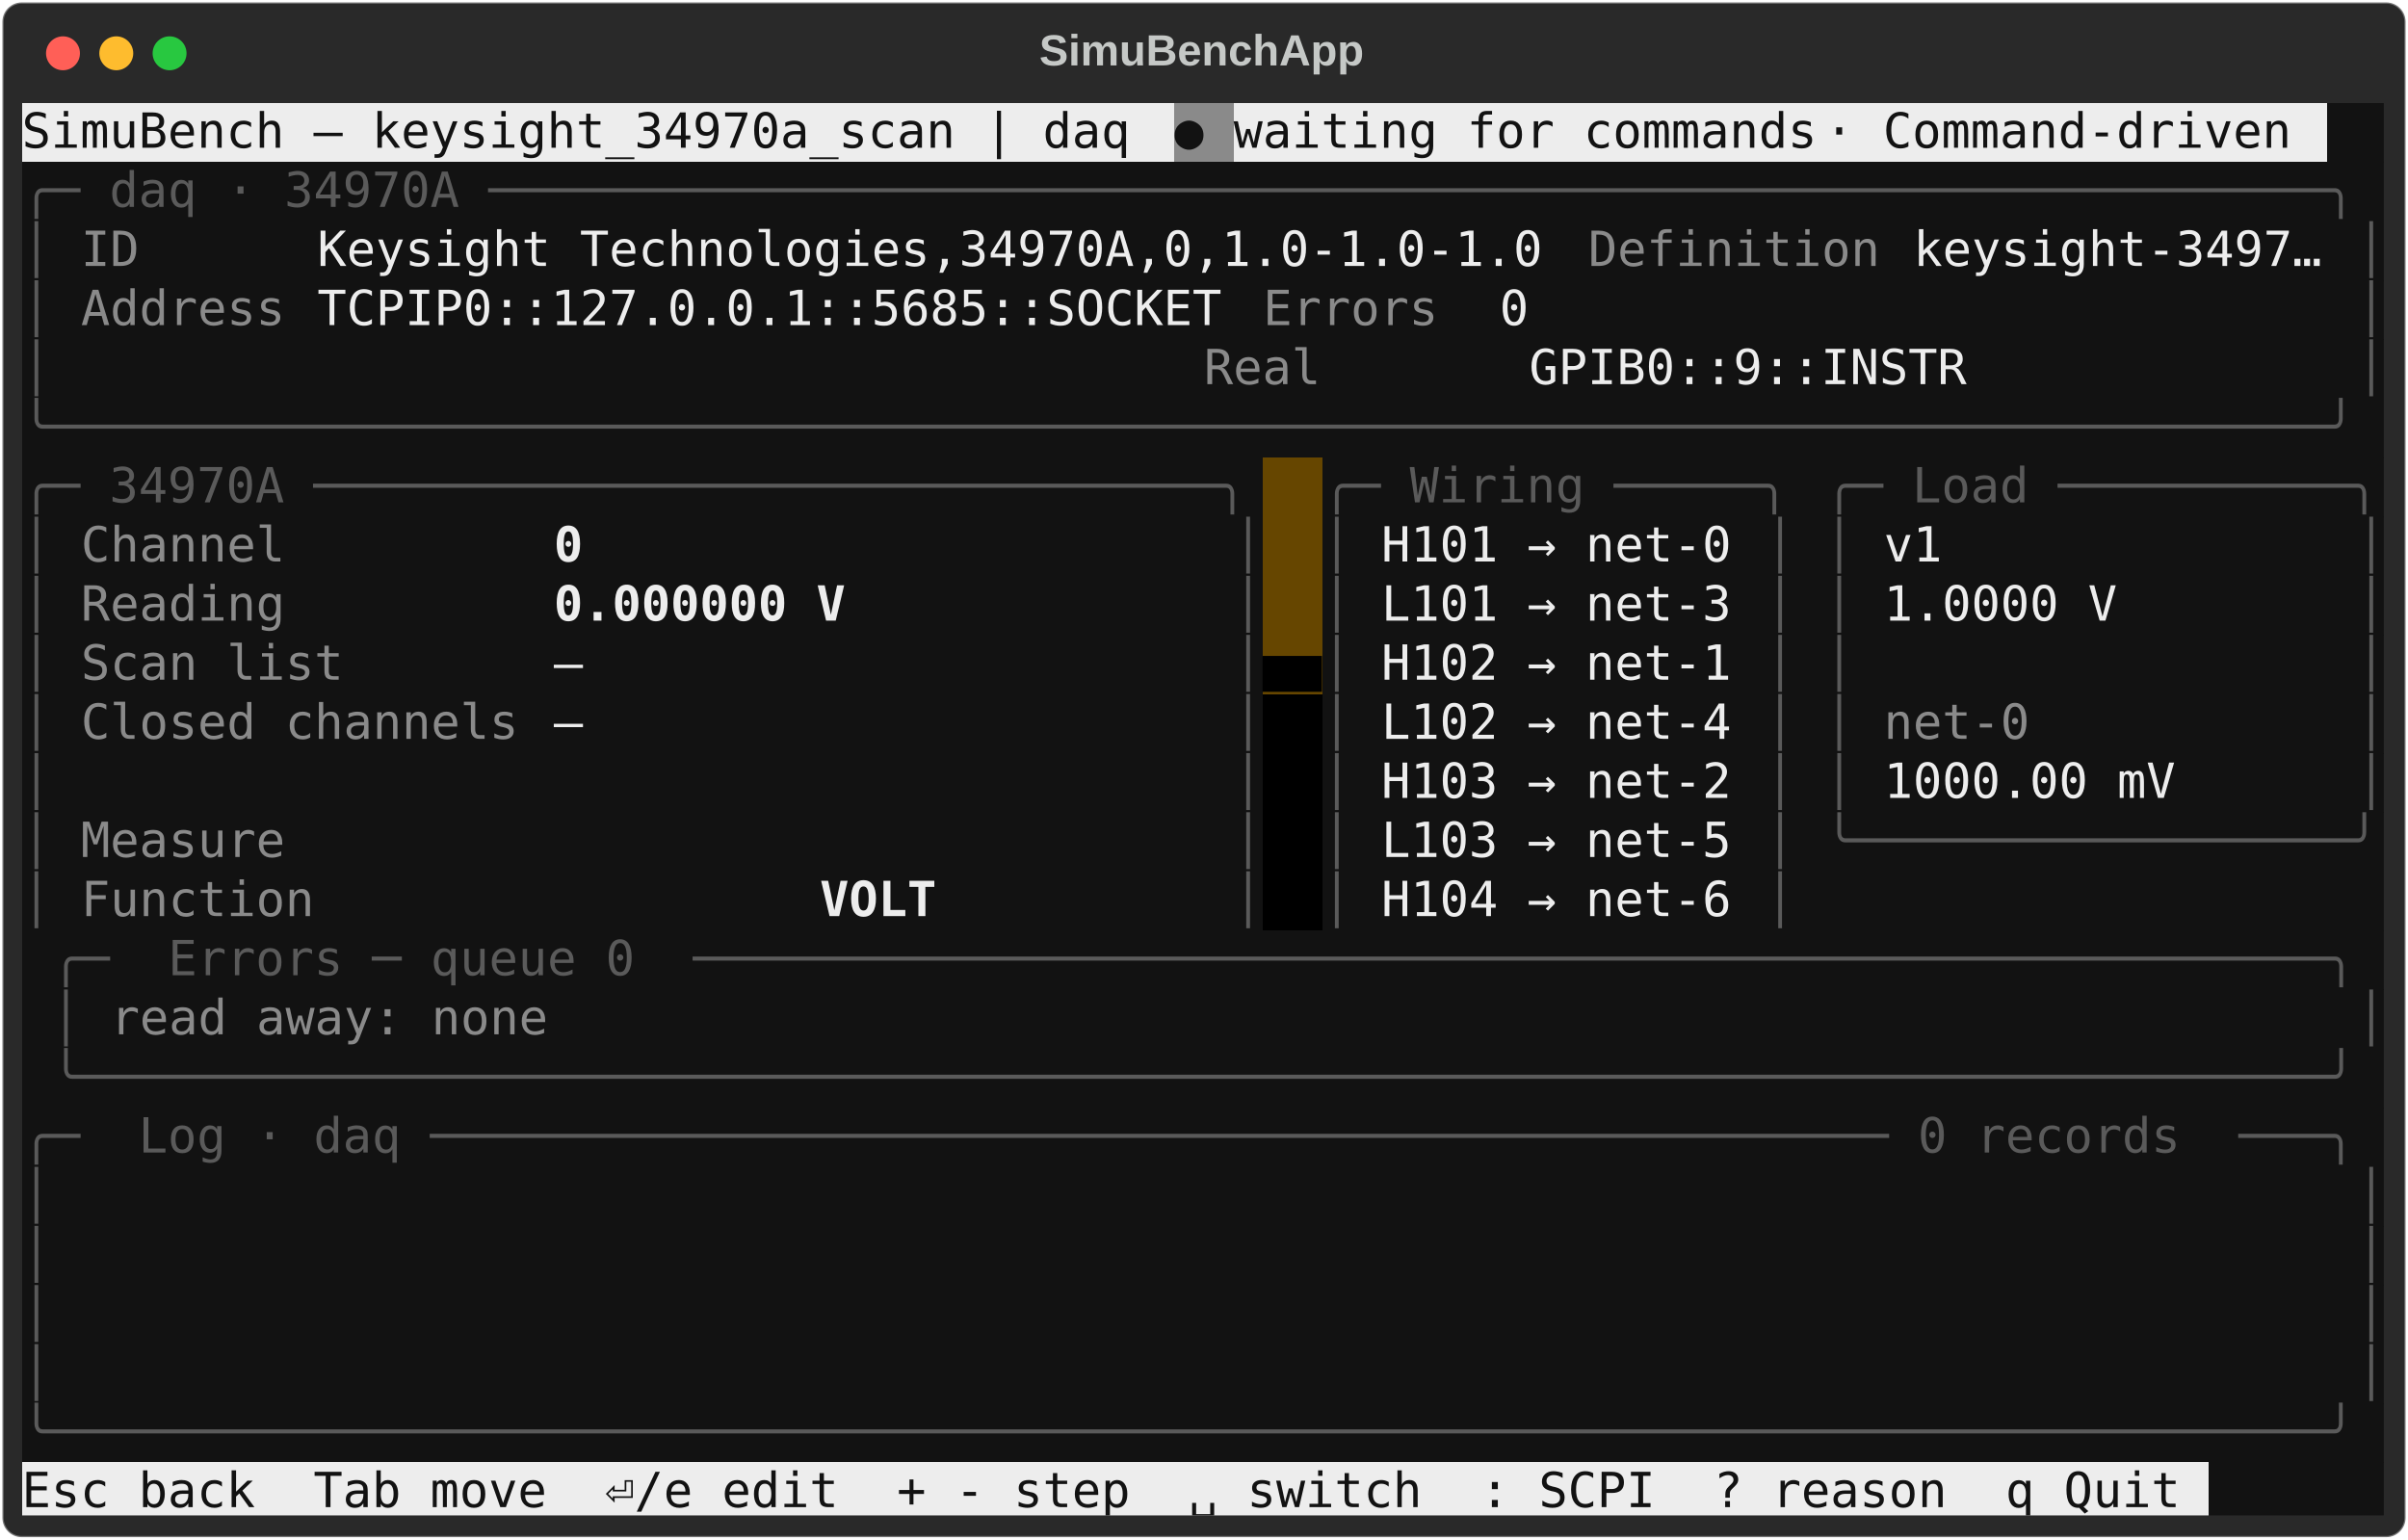
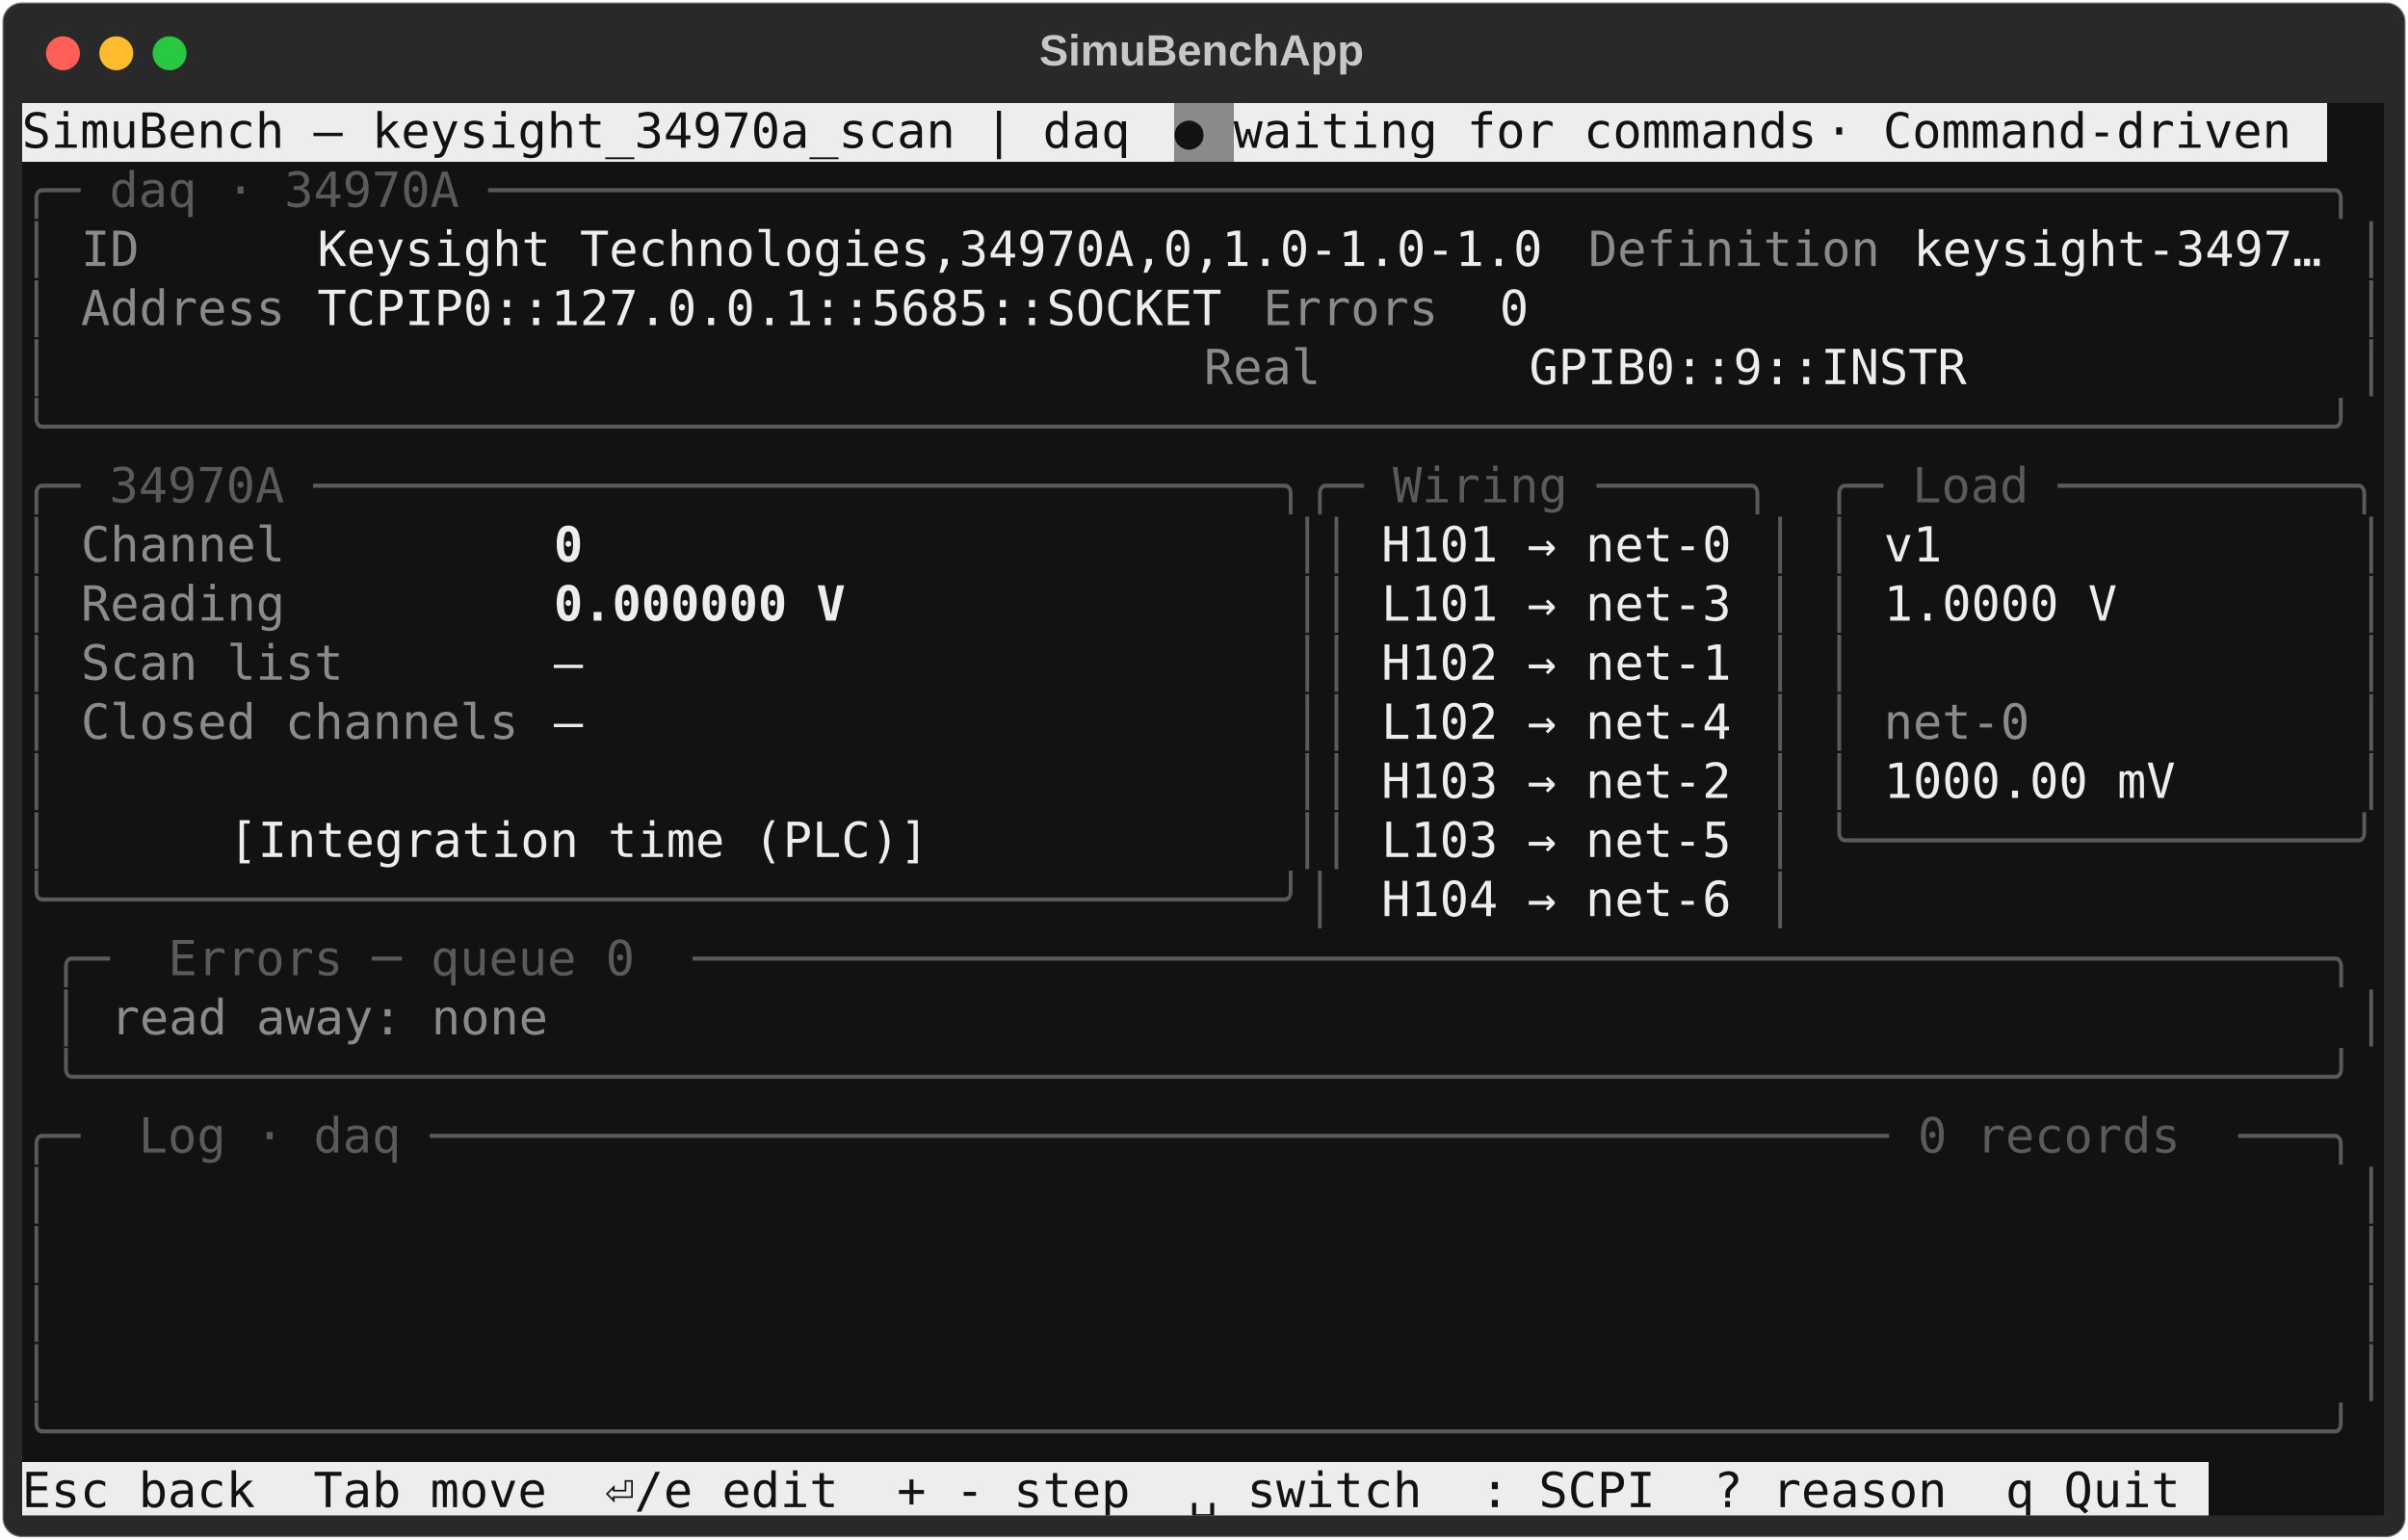
<svg xmlns="http://www.w3.org/2000/svg" class="rich-terminal" viewBox="0 0 994 635.6">
  <style>

    @font-face {
        font-family: "Fira Code";
        src: local("FiraCode-Regular"),
                url("https://cdnjs.cloudflare.com/ajax/libs/firacode/6.2.0/woff2/FiraCode-Regular.woff2") format("woff2"),
                url("https://cdnjs.cloudflare.com/ajax/libs/firacode/6.2.0/woff/FiraCode-Regular.woff") format("woff");
        font-style: normal;
        font-weight: 400;
    }
    @font-face {
        font-family: "Fira Code";
        src: local("FiraCode-Bold"),
                url("https://cdnjs.cloudflare.com/ajax/libs/firacode/6.2.0/woff2/FiraCode-Bold.woff2") format("woff2"),
                url("https://cdnjs.cloudflare.com/ajax/libs/firacode/6.2.0/woff/FiraCode-Bold.woff") format("woff");
        font-style: bold;
        font-weight: 700;
    }

    .terminal-matrix {
        font-family: Fira Code, monospace;
        font-size: 20px;
        line-height: 24.4px;
        font-variant-east-asian: full-width;
    }

    .terminal-title {
        font-size: 18px;
        font-weight: bold;
        font-family: arial;
    }

    .terminal-r1 { fill: #121212 }
.terminal-r2 { fill: #c5c8c6 }
.terminal-r3 { fill: #5a5a5a }
.terminal-r4 { fill: #8a8a8a }
.terminal-r5 { fill: #ededed }
.terminal-r6 { fill: #ededed;font-weight: bold }
- .terminal-r7 { fill: #000000 }
    </style>
  <defs>
    <clipPath id="terminal-clip-terminal">
      <rect x="0" y="0" width="975.0" height="584.6" />
    </clipPath>
    <clipPath id="terminal-line-0">
      <rect x="0" y="1.5" width="976" height="24.65" />
    </clipPath>
    <clipPath id="terminal-line-1">
      <rect x="0" y="25.9" width="976" height="24.65" />
    </clipPath>
    <clipPath id="terminal-line-2">
      <rect x="0" y="50.3" width="976" height="24.65" />
    </clipPath>
    <clipPath id="terminal-line-3">
      <rect x="0" y="74.7" width="976" height="24.65" />
    </clipPath>
    <clipPath id="terminal-line-4">
      <rect x="0" y="99.1" width="976" height="24.65" />
    </clipPath>
    <clipPath id="terminal-line-5">
      <rect x="0" y="123.5" width="976" height="24.65" />
    </clipPath>
    <clipPath id="terminal-line-6">
      <rect x="0" y="147.9" width="976" height="24.65" />
    </clipPath>
    <clipPath id="terminal-line-7">
      <rect x="0" y="172.3" width="976" height="24.65" />
    </clipPath>
    <clipPath id="terminal-line-8">
      <rect x="0" y="196.7" width="976" height="24.65" />
    </clipPath>
    <clipPath id="terminal-line-9">
      <rect x="0" y="221.1" width="976" height="24.65" />
    </clipPath>
    <clipPath id="terminal-line-10">
      <rect x="0" y="245.5" width="976" height="24.65" />
    </clipPath>
    <clipPath id="terminal-line-11">
      <rect x="0" y="269.9" width="976" height="24.65" />
    </clipPath>
    <clipPath id="terminal-line-12">
      <rect x="0" y="294.3" width="976" height="24.65" />
    </clipPath>
    <clipPath id="terminal-line-13">
      <rect x="0" y="318.7" width="976" height="24.65" />
    </clipPath>
    <clipPath id="terminal-line-14">
      <rect x="0" y="343.1" width="976" height="24.65" />
    </clipPath>
    <clipPath id="terminal-line-15">
      <rect x="0" y="367.5" width="976" height="24.65" />
    </clipPath>
    <clipPath id="terminal-line-16">
      <rect x="0" y="391.9" width="976" height="24.65" />
    </clipPath>
    <clipPath id="terminal-line-17">
      <rect x="0" y="416.3" width="976" height="24.65" />
    </clipPath>
    <clipPath id="terminal-line-18">
      <rect x="0" y="440.7" width="976" height="24.65" />
    </clipPath>
    <clipPath id="terminal-line-19">
      <rect x="0" y="465.1" width="976" height="24.65" />
    </clipPath>
    <clipPath id="terminal-line-20">
      <rect x="0" y="489.5" width="976" height="24.65" />
    </clipPath>
    <clipPath id="terminal-line-21">
      <rect x="0" y="513.9" width="976" height="24.65" />
    </clipPath>
    <clipPath id="terminal-line-22">
      <rect x="0" y="538.3" width="976" height="24.65" />
    </clipPath>
  </defs>
  <rect fill="#292929" stroke="rgba(255,255,255,0.35)" stroke-width="1" x="1" y="1" width="992" height="633.6" rx="8" />
  <text class="terminal-title" fill="#c5c8c6" text-anchor="middle" x="496" y="27">SimuBenchApp</text>
  <g transform="translate(26,22)">
    <circle cx="0" cy="0" r="7" fill="#ff5f57" />
    <circle cx="22" cy="0" r="7" fill="#febc2e" />
    <circle cx="44" cy="0" r="7" fill="#28c840" />
  </g>
  <g transform="translate(9, 41)" clip-path="url(#terminal-clip-terminal)">
    <rect fill="#ededed" x="0" y="1.5" width="463.6" height="24.65" shape-rendering="crispEdges" />
    <rect fill="#ededed" x="463.6" y="1.5" width="12.2" height="24.65" shape-rendering="crispEdges" />
    <rect fill="#8a8a8a" x="475.8" y="1.5" width="24.4" height="24.65" shape-rendering="crispEdges" />
    <rect fill="#ededed" x="500.2" y="1.5" width="244" height="24.65" shape-rendering="crispEdges" />
    <rect fill="#ededed" x="744.2" y="1.5" width="207.4" height="24.65" shape-rendering="crispEdges" />
    <rect fill="#121212" x="951.6" y="1.5" width="24.4" height="24.65" shape-rendering="crispEdges" />
    <rect fill="#121212" x="0" y="25.9" width="976" height="24.65" shape-rendering="crispEdges" />
    <rect fill="#121212" x="0" y="50.3" width="12.2" height="24.65" shape-rendering="crispEdges" />
    <rect fill="#121212" x="12.2" y="50.3" width="12.2" height="24.65" shape-rendering="crispEdges" />
    <rect fill="#121212" x="24.4" y="50.3" width="97.6" height="24.65" shape-rendering="crispEdges" />
    <rect fill="#121212" x="122" y="50.3" width="524.6" height="24.65" shape-rendering="crispEdges" />
    <rect fill="#121212" x="646.6" y="50.3" width="134.2" height="24.65" shape-rendering="crispEdges" />
    <rect fill="#121212" x="780.8" y="50.3" width="170.8" height="24.65" shape-rendering="crispEdges" />
    <rect fill="#121212" x="951.6" y="50.3" width="12.2" height="24.65" shape-rendering="crispEdges" />
    <rect fill="#121212" x="963.8" y="50.3" width="12.2" height="24.65" shape-rendering="crispEdges" />
    <rect fill="#121212" x="0" y="74.7" width="12.2" height="24.65" shape-rendering="crispEdges" />
    <rect fill="#121212" x="12.2" y="74.7" width="12.2" height="24.65" shape-rendering="crispEdges" />
    <rect fill="#121212" x="24.4" y="74.7" width="97.6" height="24.65" shape-rendering="crispEdges" />
    <rect fill="#121212" x="122" y="74.7" width="390.4" height="24.65" shape-rendering="crispEdges" />
    <rect fill="#121212" x="512.4" y="74.7" width="97.6" height="24.65" shape-rendering="crispEdges" />
    <rect fill="#121212" x="610" y="74.7" width="341.6" height="24.65" shape-rendering="crispEdges" />
    <rect fill="#121212" x="951.6" y="74.7" width="12.2" height="24.65" shape-rendering="crispEdges" />
    <rect fill="#121212" x="963.8" y="74.7" width="12.2" height="24.65" shape-rendering="crispEdges" />
    <rect fill="#121212" x="0" y="99.1" width="12.2" height="24.65" shape-rendering="crispEdges" />
    <rect fill="#121212" x="12.2" y="99.1" width="12.2" height="24.65" shape-rendering="crispEdges" />
    <rect fill="#121212" x="24.4" y="99.1" width="463.6" height="24.65" shape-rendering="crispEdges" />
    <rect fill="#121212" x="488" y="99.1" width="134.2" height="24.65" shape-rendering="crispEdges" />
    <rect fill="#121212" x="622.2" y="99.1" width="329.4" height="24.65" shape-rendering="crispEdges" />
    <rect fill="#121212" x="951.6" y="99.1" width="12.2" height="24.65" shape-rendering="crispEdges" />
    <rect fill="#121212" x="963.8" y="99.1" width="12.2" height="24.65" shape-rendering="crispEdges" />
    <rect fill="#121212" x="0" y="123.5" width="976" height="24.65" shape-rendering="crispEdges" />
-     <rect fill="#121212" x="0" y="147.9" width="512.4" height="24.65" shape-rendering="crispEdges" />
-     <rect fill="#664600" x="512.4" y="147.9" width="24.4" height="24.65" shape-rendering="crispEdges" />
-     <rect fill="#121212" x="536.8" y="147.9" width="195.2" height="24.65" shape-rendering="crispEdges" />
+     <rect fill="#121212" x="0" y="147.9" width="732" height="24.65" shape-rendering="crispEdges" />
    <rect fill="#121212" x="732" y="147.9" width="12.2" height="24.65" shape-rendering="crispEdges" />
    <rect fill="#121212" x="744.2" y="147.9" width="231.8" height="24.65" shape-rendering="crispEdges" />
    <rect fill="#121212" x="0" y="172.3" width="12.2" height="24.65" shape-rendering="crispEdges" />
    <rect fill="#121212" x="12.2" y="172.3" width="12.2" height="24.65" shape-rendering="crispEdges" />
    <rect fill="#121212" x="24.4" y="172.3" width="195.2" height="24.65" shape-rendering="crispEdges" />
    <rect fill="#121212" x="219.6" y="172.3" width="12.2" height="24.65" shape-rendering="crispEdges" />
-     <rect fill="#121212" x="231.8" y="172.3" width="256.2" height="24.65" shape-rendering="crispEdges" />
-     <rect fill="#121212" x="488" y="172.3" width="12.2" height="24.65" shape-rendering="crispEdges" />
-     <rect fill="#121212" x="500.2" y="172.3" width="12.2" height="24.65" shape-rendering="crispEdges" />
-     <rect fill="#664600" x="512.4" y="172.3" width="24.4" height="24.65" shape-rendering="crispEdges" />
-     <rect fill="#121212" x="536.8" y="172.3" width="12.2" height="24.65" shape-rendering="crispEdges" />
+     <rect fill="#121212" x="231.8" y="172.3" width="280.6" height="24.65" shape-rendering="crispEdges" />
+     <rect fill="#121212" x="512.4" y="172.3" width="12.2" height="24.65" shape-rendering="crispEdges" />
+     <rect fill="#121212" x="524.6" y="172.3" width="24.4" height="24.65" shape-rendering="crispEdges" />
    <rect fill="#121212" x="549" y="172.3" width="12.2" height="24.65" shape-rendering="crispEdges" />
    <rect fill="#121212" x="561.2" y="172.3" width="146.4" height="24.65" shape-rendering="crispEdges" />
    <rect fill="#121212" x="707.6" y="172.3" width="12.2" height="24.65" shape-rendering="crispEdges" />
    <rect fill="#121212" x="719.8" y="172.3" width="12.2" height="24.65" shape-rendering="crispEdges" />
    <rect fill="#121212" x="732" y="172.3" width="12.2" height="24.65" shape-rendering="crispEdges" />
    <rect fill="#121212" x="744.2" y="172.3" width="12.2" height="24.65" shape-rendering="crispEdges" />
    <rect fill="#121212" x="756.4" y="172.3" width="12.2" height="24.65" shape-rendering="crispEdges" />
    <rect fill="#121212" x="768.6" y="172.3" width="170.8" height="24.65" shape-rendering="crispEdges" />
    <rect fill="#121212" x="939.4" y="172.3" width="24.4" height="24.65" shape-rendering="crispEdges" />
    <rect fill="#121212" x="963.8" y="172.3" width="12.2" height="24.65" shape-rendering="crispEdges" />
    <rect fill="#121212" x="0" y="196.7" width="12.2" height="24.65" shape-rendering="crispEdges" />
    <rect fill="#121212" x="12.2" y="196.7" width="12.2" height="24.65" shape-rendering="crispEdges" />
    <rect fill="#121212" x="24.4" y="196.7" width="195.2" height="24.65" shape-rendering="crispEdges" />
    <rect fill="#121212" x="219.6" y="196.7" width="122" height="24.65" shape-rendering="crispEdges" />
-     <rect fill="#121212" x="341.6" y="196.7" width="146.4" height="24.65" shape-rendering="crispEdges" />
-     <rect fill="#121212" x="488" y="196.7" width="12.2" height="24.65" shape-rendering="crispEdges" />
-     <rect fill="#121212" x="500.2" y="196.7" width="12.2" height="24.65" shape-rendering="crispEdges" />
-     <rect fill="#664600" x="512.4" y="196.7" width="24.4" height="24.65" shape-rendering="crispEdges" />
-     <rect fill="#121212" x="536.8" y="196.7" width="12.2" height="24.65" shape-rendering="crispEdges" />
+     <rect fill="#121212" x="341.6" y="196.7" width="170.8" height="24.65" shape-rendering="crispEdges" />
+     <rect fill="#121212" x="512.4" y="196.7" width="12.2" height="24.65" shape-rendering="crispEdges" />
+     <rect fill="#121212" x="524.6" y="196.7" width="24.4" height="24.65" shape-rendering="crispEdges" />
    <rect fill="#121212" x="549" y="196.7" width="12.2" height="24.65" shape-rendering="crispEdges" />
    <rect fill="#121212" x="561.2" y="196.7" width="146.4" height="24.65" shape-rendering="crispEdges" />
    <rect fill="#121212" x="707.6" y="196.7" width="12.2" height="24.65" shape-rendering="crispEdges" />
    <rect fill="#121212" x="719.8" y="196.7" width="12.2" height="24.65" shape-rendering="crispEdges" />
    <rect fill="#121212" x="732" y="196.7" width="12.2" height="24.65" shape-rendering="crispEdges" />
    <rect fill="#121212" x="744.2" y="196.7" width="12.2" height="24.65" shape-rendering="crispEdges" />
    <rect fill="#121212" x="756.4" y="196.7" width="12.2" height="24.65" shape-rendering="crispEdges" />
    <rect fill="#121212" x="768.6" y="196.7" width="170.8" height="24.65" shape-rendering="crispEdges" />
    <rect fill="#121212" x="939.4" y="196.7" width="24.4" height="24.65" shape-rendering="crispEdges" />
    <rect fill="#121212" x="963.8" y="196.7" width="12.2" height="24.65" shape-rendering="crispEdges" />
    <rect fill="#121212" x="0" y="221.1" width="12.2" height="24.65" shape-rendering="crispEdges" />
    <rect fill="#121212" x="12.2" y="221.1" width="12.2" height="24.65" shape-rendering="crispEdges" />
    <rect fill="#121212" x="24.4" y="221.1" width="195.2" height="24.65" shape-rendering="crispEdges" />
-     <rect fill="#121212" x="219.6" y="221.1" width="268.4" height="24.65" shape-rendering="crispEdges" />
-     <rect fill="#121212" x="488" y="221.1" width="12.2" height="24.65" shape-rendering="crispEdges" />
-     <rect fill="#121212" x="500.2" y="221.1" width="12.2" height="24.65" shape-rendering="crispEdges" />
-     <rect fill="#664600" x="512.4" y="221.1" width="24.4" height="24.65" shape-rendering="crispEdges" />
-     <rect fill="#121212" x="536.8" y="221.1" width="12.2" height="24.65" shape-rendering="crispEdges" />
+     <rect fill="#121212" x="219.6" y="221.1" width="292.8" height="24.65" shape-rendering="crispEdges" />
+     <rect fill="#121212" x="512.4" y="221.1" width="12.2" height="24.65" shape-rendering="crispEdges" />
+     <rect fill="#121212" x="524.6" y="221.1" width="24.4" height="24.65" shape-rendering="crispEdges" />
    <rect fill="#121212" x="549" y="221.1" width="12.2" height="24.65" shape-rendering="crispEdges" />
    <rect fill="#121212" x="561.2" y="221.1" width="146.4" height="24.65" shape-rendering="crispEdges" />
    <rect fill="#121212" x="707.6" y="221.1" width="12.2" height="24.65" shape-rendering="crispEdges" />
    <rect fill="#121212" x="719.8" y="221.1" width="12.2" height="24.65" shape-rendering="crispEdges" />
    <rect fill="#121212" x="732" y="221.1" width="12.2" height="24.65" shape-rendering="crispEdges" />
    <rect fill="#121212" x="744.2" y="221.1" width="12.2" height="24.65" shape-rendering="crispEdges" />
    <rect fill="#121212" x="756.4" y="221.1" width="12.2" height="24.65" shape-rendering="crispEdges" />
    <rect fill="#121212" x="768.6" y="221.1" width="170.8" height="24.65" shape-rendering="crispEdges" />
    <rect fill="#121212" x="939.4" y="221.1" width="24.4" height="24.65" shape-rendering="crispEdges" />
    <rect fill="#121212" x="963.8" y="221.1" width="12.2" height="24.65" shape-rendering="crispEdges" />
    <rect fill="#121212" x="0" y="245.5" width="12.2" height="24.65" shape-rendering="crispEdges" />
    <rect fill="#121212" x="12.2" y="245.5" width="12.2" height="24.65" shape-rendering="crispEdges" />
    <rect fill="#121212" x="24.4" y="245.5" width="195.2" height="24.65" shape-rendering="crispEdges" />
-     <rect fill="#121212" x="219.6" y="245.5" width="268.4" height="24.65" shape-rendering="crispEdges" />
-     <rect fill="#121212" x="488" y="245.5" width="12.2" height="24.65" shape-rendering="crispEdges" />
-     <rect fill="#121212" x="500.2" y="245.5" width="12.2" height="24.65" shape-rendering="crispEdges" />
-     <rect fill="#000000" x="512.4" y="245.5" width="24.4" height="24.65" shape-rendering="crispEdges" />
-     <rect fill="#121212" x="536.8" y="245.5" width="12.2" height="24.65" shape-rendering="crispEdges" />
+     <rect fill="#121212" x="219.6" y="245.5" width="292.8" height="24.65" shape-rendering="crispEdges" />
+     <rect fill="#121212" x="512.4" y="245.5" width="12.2" height="24.65" shape-rendering="crispEdges" />
+     <rect fill="#121212" x="524.6" y="245.5" width="24.4" height="24.65" shape-rendering="crispEdges" />
    <rect fill="#121212" x="549" y="245.5" width="12.2" height="24.65" shape-rendering="crispEdges" />
    <rect fill="#121212" x="561.2" y="245.5" width="146.4" height="24.65" shape-rendering="crispEdges" />
    <rect fill="#121212" x="707.6" y="245.5" width="12.2" height="24.65" shape-rendering="crispEdges" />
    <rect fill="#121212" x="719.8" y="245.5" width="12.2" height="24.65" shape-rendering="crispEdges" />
    <rect fill="#121212" x="732" y="245.5" width="12.2" height="24.65" shape-rendering="crispEdges" />
    <rect fill="#121212" x="744.2" y="245.5" width="12.2" height="24.65" shape-rendering="crispEdges" />
    <rect fill="#121212" x="756.4" y="245.5" width="12.2" height="24.65" shape-rendering="crispEdges" />
    <rect fill="#121212" x="768.6" y="245.5" width="61" height="24.65" shape-rendering="crispEdges" />
    <rect fill="#121212" x="829.6" y="245.5" width="109.8" height="24.65" shape-rendering="crispEdges" />
    <rect fill="#121212" x="939.4" y="245.5" width="24.4" height="24.65" shape-rendering="crispEdges" />
    <rect fill="#121212" x="963.8" y="245.5" width="12.2" height="24.65" shape-rendering="crispEdges" />
    <rect fill="#121212" x="0" y="269.9" width="12.2" height="24.65" shape-rendering="crispEdges" />
    <rect fill="#121212" x="12.2" y="269.9" width="12.2" height="24.65" shape-rendering="crispEdges" />
-     <rect fill="#121212" x="24.4" y="269.9" width="463.6" height="24.65" shape-rendering="crispEdges" />
-     <rect fill="#121212" x="488" y="269.9" width="12.2" height="24.65" shape-rendering="crispEdges" />
-     <rect fill="#121212" x="500.2" y="269.9" width="12.2" height="24.65" shape-rendering="crispEdges" />
-     <rect fill="#000000" x="512.4" y="269.9" width="24.4" height="24.65" shape-rendering="crispEdges" />
-     <rect fill="#121212" x="536.8" y="269.9" width="12.2" height="24.65" shape-rendering="crispEdges" />
+     <rect fill="#121212" x="24.4" y="269.9" width="488" height="24.65" shape-rendering="crispEdges" />
+     <rect fill="#121212" x="512.4" y="269.9" width="12.2" height="24.65" shape-rendering="crispEdges" />
+     <rect fill="#121212" x="524.6" y="269.9" width="24.4" height="24.65" shape-rendering="crispEdges" />
    <rect fill="#121212" x="549" y="269.9" width="12.2" height="24.65" shape-rendering="crispEdges" />
    <rect fill="#121212" x="561.2" y="269.9" width="146.4" height="24.65" shape-rendering="crispEdges" />
    <rect fill="#121212" x="707.6" y="269.9" width="12.2" height="24.65" shape-rendering="crispEdges" />
    <rect fill="#121212" x="719.8" y="269.9" width="12.2" height="24.65" shape-rendering="crispEdges" />
    <rect fill="#121212" x="732" y="269.9" width="12.2" height="24.65" shape-rendering="crispEdges" />
    <rect fill="#121212" x="744.2" y="269.9" width="12.2" height="24.65" shape-rendering="crispEdges" />
    <rect fill="#121212" x="756.4" y="269.9" width="12.2" height="24.65" shape-rendering="crispEdges" />
    <rect fill="#121212" x="768.6" y="269.9" width="170.8" height="24.65" shape-rendering="crispEdges" />
    <rect fill="#121212" x="939.4" y="269.9" width="24.4" height="24.65" shape-rendering="crispEdges" />
    <rect fill="#121212" x="963.8" y="269.9" width="12.2" height="24.65" shape-rendering="crispEdges" />
    <rect fill="#121212" x="0" y="294.3" width="12.2" height="24.65" shape-rendering="crispEdges" />
-     <rect fill="#121212" x="12.2" y="294.3" width="12.2" height="24.65" shape-rendering="crispEdges" />
-     <rect fill="#121212" x="24.4" y="294.3" width="402.6" height="24.65" shape-rendering="crispEdges" />
-     <rect fill="#121212" x="427" y="294.3" width="61" height="24.65" shape-rendering="crispEdges" />
-     <rect fill="#121212" x="488" y="294.3" width="12.2" height="24.65" shape-rendering="crispEdges" />
-     <rect fill="#121212" x="500.2" y="294.3" width="12.2" height="24.65" shape-rendering="crispEdges" />
-     <rect fill="#000000" x="512.4" y="294.3" width="24.4" height="24.65" shape-rendering="crispEdges" />
-     <rect fill="#121212" x="536.8" y="294.3" width="12.2" height="24.65" shape-rendering="crispEdges" />
+     <rect fill="#121212" x="12.2" y="294.3" width="73.2" height="24.65" shape-rendering="crispEdges" />
+     <rect fill="#121212" x="85.4" y="294.3" width="292.8" height="24.65" shape-rendering="crispEdges" />
+     <rect fill="#121212" x="378.2" y="294.3" width="146.4" height="24.65" shape-rendering="crispEdges" />
+     <rect fill="#121212" x="524.6" y="294.3" width="24.4" height="24.65" shape-rendering="crispEdges" />
    <rect fill="#121212" x="549" y="294.3" width="12.2" height="24.65" shape-rendering="crispEdges" />
    <rect fill="#121212" x="561.2" y="294.3" width="146.4" height="24.65" shape-rendering="crispEdges" />
    <rect fill="#121212" x="707.6" y="294.3" width="12.2" height="24.65" shape-rendering="crispEdges" />
    <rect fill="#121212" x="719.8" y="294.3" width="12.2" height="24.65" shape-rendering="crispEdges" />
    <rect fill="#121212" x="732" y="294.3" width="12.2" height="24.65" shape-rendering="crispEdges" />
    <rect fill="#121212" x="744.2" y="294.3" width="231.8" height="24.65" shape-rendering="crispEdges" />
-     <rect fill="#121212" x="0" y="318.7" width="12.2" height="24.65" shape-rendering="crispEdges" />
-     <rect fill="#121212" x="12.2" y="318.7" width="12.2" height="24.65" shape-rendering="crispEdges" />
-     <rect fill="#121212" x="24.4" y="318.7" width="305" height="24.65" shape-rendering="crispEdges" />
-     <rect fill="#121212" x="329.4" y="318.7" width="97.6" height="24.65" shape-rendering="crispEdges" />
-     <rect fill="#121212" x="427" y="318.7" width="61" height="24.65" shape-rendering="crispEdges" />
-     <rect fill="#121212" x="488" y="318.7" width="12.2" height="24.65" shape-rendering="crispEdges" />
-     <rect fill="#121212" x="500.2" y="318.7" width="12.2" height="24.65" shape-rendering="crispEdges" />
-     <rect fill="#000000" x="512.4" y="318.7" width="24.4" height="24.65" shape-rendering="crispEdges" />
-     <rect fill="#121212" x="536.8" y="318.7" width="12.2" height="24.65" shape-rendering="crispEdges" />
+     <rect fill="#121212" x="0" y="318.7" width="549" height="24.65" shape-rendering="crispEdges" />
    <rect fill="#121212" x="549" y="318.7" width="12.2" height="24.65" shape-rendering="crispEdges" />
    <rect fill="#121212" x="561.2" y="318.7" width="146.4" height="24.65" shape-rendering="crispEdges" />
    <rect fill="#121212" x="707.6" y="318.7" width="12.2" height="24.65" shape-rendering="crispEdges" />
    <rect fill="#121212" x="719.8" y="318.7" width="12.2" height="24.65" shape-rendering="crispEdges" />
    <rect fill="#121212" x="732" y="318.7" width="244" height="24.65" shape-rendering="crispEdges" />
    <rect fill="#121212" x="0" y="343.1" width="12.2" height="24.65" shape-rendering="crispEdges" />
    <rect fill="#121212" x="12.2" y="343.1" width="963.8" height="24.65" shape-rendering="crispEdges" />
    <rect fill="#121212" x="0" y="367.5" width="12.2" height="24.65" shape-rendering="crispEdges" />
    <rect fill="#121212" x="12.2" y="367.5" width="12.2" height="24.65" shape-rendering="crispEdges" />
    <rect fill="#121212" x="24.4" y="367.5" width="12.2" height="24.65" shape-rendering="crispEdges" />
    <rect fill="#121212" x="36.6" y="367.5" width="183" height="24.65" shape-rendering="crispEdges" />
    <rect fill="#121212" x="219.6" y="367.5" width="61" height="24.65" shape-rendering="crispEdges" />
    <rect fill="#121212" x="280.6" y="367.5" width="683.2" height="24.65" shape-rendering="crispEdges" />
    <rect fill="#121212" x="963.8" y="367.5" width="12.2" height="24.65" shape-rendering="crispEdges" />
    <rect fill="#121212" x="0" y="391.9" width="12.2" height="24.65" shape-rendering="crispEdges" />
    <rect fill="#121212" x="12.2" y="391.9" width="963.8" height="24.65" shape-rendering="crispEdges" />
    <rect fill="#121212" x="0" y="416.3" width="976" height="24.65" shape-rendering="crispEdges" />
    <rect fill="#121212" x="0" y="440.7" width="12.2" height="24.65" shape-rendering="crispEdges" />
    <rect fill="#121212" x="12.2" y="440.7" width="12.2" height="24.65" shape-rendering="crispEdges" />
    <rect fill="#121212" x="24.4" y="440.7" width="0" height="24.65" shape-rendering="crispEdges" />
    <rect fill="#121212" x="24.4" y="440.7" width="939.4" height="24.65" shape-rendering="crispEdges" />
    <rect fill="#121212" x="963.8" y="440.7" width="12.2" height="24.65" shape-rendering="crispEdges" />
    <rect fill="#121212" x="0" y="465.1" width="12.2" height="24.65" shape-rendering="crispEdges" />
    <rect fill="#121212" x="12.2" y="465.1" width="951.6" height="24.65" shape-rendering="crispEdges" />
    <rect fill="#121212" x="963.8" y="465.1" width="12.2" height="24.65" shape-rendering="crispEdges" />
    <rect fill="#121212" x="0" y="489.5" width="12.2" height="24.65" shape-rendering="crispEdges" />
    <rect fill="#121212" x="12.2" y="489.5" width="951.6" height="24.65" shape-rendering="crispEdges" />
    <rect fill="#121212" x="963.8" y="489.5" width="12.2" height="24.65" shape-rendering="crispEdges" />
    <rect fill="#121212" x="0" y="513.9" width="12.2" height="24.65" shape-rendering="crispEdges" />
    <rect fill="#121212" x="12.2" y="513.9" width="951.6" height="24.65" shape-rendering="crispEdges" />
    <rect fill="#121212" x="963.8" y="513.9" width="12.2" height="24.65" shape-rendering="crispEdges" />
    <rect fill="#121212" x="0" y="538.3" width="976" height="24.65" shape-rendering="crispEdges" />
    <rect fill="#ededed" x="0" y="562.7" width="902.8" height="24.65" shape-rendering="crispEdges" />
    <rect fill="#121212" x="902.8" y="562.7" width="73.2" height="24.65" shape-rendering="crispEdges" />
    <g class="terminal-matrix">
      <text class="terminal-r1" x="0" y="20" textLength="463.6" clip-path="url(#terminal-line-0)">SimuBench — keysight_34970a_scan | daq</text>
      <text class="terminal-r1" x="475.8" y="20" textLength="24.4" clip-path="url(#terminal-line-0)">● </text>
      <text class="terminal-r1" x="500.2" y="20" textLength="244" clip-path="url(#terminal-line-0)">waiting for commands</text>
      <text class="terminal-r1" x="744.2" y="20" textLength="207.4" clip-path="url(#terminal-line-0)"> · Command-driven</text>
      <text class="terminal-r2" x="976" y="20" textLength="12.2" clip-path="url(#terminal-line-0)">
</text>
      <text class="terminal-r3" x="0" y="44.4" textLength="976" clip-path="url(#terminal-line-1)">╭─ daq · 34970A ───────────────────────────────────────────────────────────────╮</text>
      <text class="terminal-r2" x="976" y="44.4" textLength="12.2" clip-path="url(#terminal-line-1)">
</text>
      <text class="terminal-r3" x="0" y="68.8" textLength="12.2" clip-path="url(#terminal-line-2)">│</text>
      <text class="terminal-r4" x="24.4" y="68.8" textLength="97.6" clip-path="url(#terminal-line-2)">ID      </text>
      <text class="terminal-r5" x="122" y="68.8" textLength="524.6" clip-path="url(#terminal-line-2)">Keysight Technologies,34970A,0,1.0-1.0-1.0 </text>
      <text class="terminal-r4" x="646.6" y="68.8" textLength="134.2" clip-path="url(#terminal-line-2)">Definition </text>
      <text class="terminal-r5" x="780.8" y="68.8" textLength="170.8" clip-path="url(#terminal-line-2)">keysight-3497…</text>
      <text class="terminal-r3" x="963.8" y="68.8" textLength="12.2" clip-path="url(#terminal-line-2)">│</text>
      <text class="terminal-r2" x="976" y="68.8" textLength="12.2" clip-path="url(#terminal-line-2)">
</text>
      <text class="terminal-r3" x="0" y="93.2" textLength="12.2" clip-path="url(#terminal-line-3)">│</text>
      <text class="terminal-r4" x="24.4" y="93.2" textLength="97.6" clip-path="url(#terminal-line-3)">Address </text>
      <text class="terminal-r5" x="122" y="93.2" textLength="390.4" clip-path="url(#terminal-line-3)">TCPIP0::127.0.0.1::5685::SOCKET </text>
      <text class="terminal-r4" x="512.4" y="93.2" textLength="97.6" clip-path="url(#terminal-line-3)">Errors  </text>
      <text class="terminal-r5" x="610" y="93.2" textLength="341.6" clip-path="url(#terminal-line-3)">0                           </text>
      <text class="terminal-r3" x="963.8" y="93.2" textLength="12.2" clip-path="url(#terminal-line-3)">│</text>
      <text class="terminal-r2" x="976" y="93.2" textLength="12.2" clip-path="url(#terminal-line-3)">
</text>
      <text class="terminal-r3" x="0" y="117.6" textLength="12.2" clip-path="url(#terminal-line-4)">│</text>
      <text class="terminal-r4" x="488" y="117.6" textLength="134.2" clip-path="url(#terminal-line-4)">Real       </text>
      <text class="terminal-r5" x="622.2" y="117.6" textLength="329.4" clip-path="url(#terminal-line-4)">GPIB0::9::INSTR            </text>
      <text class="terminal-r3" x="963.8" y="117.6" textLength="12.2" clip-path="url(#terminal-line-4)">│</text>
      <text class="terminal-r2" x="976" y="117.6" textLength="12.2" clip-path="url(#terminal-line-4)">
</text>
      <text class="terminal-r3" x="0" y="142" textLength="976" clip-path="url(#terminal-line-5)">╰──────────────────────────────────────────────────────────────────────────────╯</text>
      <text class="terminal-r2" x="976" y="142" textLength="12.2" clip-path="url(#terminal-line-5)">
</text>
-       <text class="terminal-r3" x="0" y="166.4" textLength="512.4" clip-path="url(#terminal-line-6)">╭─ 34970A ───────────────────────────────╮</text>
-       <text class="terminal-r3" x="536.8" y="166.4" textLength="195.2" clip-path="url(#terminal-line-6)">╭─ Wiring ─────╮</text>
+       <text class="terminal-r3" x="0" y="166.4" textLength="732" clip-path="url(#terminal-line-6)">╭─ 34970A ─────────────────────────────────╮╭─ Wiring ─────╮</text>
      <text class="terminal-r3" x="744.2" y="166.4" textLength="231.8" clip-path="url(#terminal-line-6)">╭─ Load ──────────╮</text>
      <text class="terminal-r2" x="976" y="166.4" textLength="12.2" clip-path="url(#terminal-line-6)">
</text>
      <text class="terminal-r3" x="0" y="190.8" textLength="12.2" clip-path="url(#terminal-line-7)">│</text>
      <text class="terminal-r4" x="24.4" y="190.8" textLength="195.2" clip-path="url(#terminal-line-7)">Channel         </text>
      <text class="terminal-r6" x="219.6" y="190.8" textLength="12.2" clip-path="url(#terminal-line-7)">0</text>
-       <text class="terminal-r3" x="500.2" y="190.8" textLength="12.2" clip-path="url(#terminal-line-7)">│</text>
-       <text class="terminal-r3" x="536.8" y="190.8" textLength="12.2" clip-path="url(#terminal-line-7)">│</text>
+       <text class="terminal-r3" x="524.6" y="190.8" textLength="24.4" clip-path="url(#terminal-line-7)">││</text>
      <text class="terminal-r5" x="561.2" y="190.8" textLength="146.4" clip-path="url(#terminal-line-7)">H101 → net-0</text>
      <text class="terminal-r3" x="719.8" y="190.8" textLength="12.2" clip-path="url(#terminal-line-7)">│</text>
      <text class="terminal-r3" x="744.2" y="190.8" textLength="12.2" clip-path="url(#terminal-line-7)">│</text>
      <text class="terminal-r5" x="768.6" y="190.8" textLength="170.8" clip-path="url(#terminal-line-7)">v1            </text>
      <text class="terminal-r3" x="963.8" y="190.8" textLength="12.2" clip-path="url(#terminal-line-7)">│</text>
      <text class="terminal-r2" x="976" y="190.8" textLength="12.2" clip-path="url(#terminal-line-7)">
</text>
      <text class="terminal-r3" x="0" y="215.2" textLength="12.2" clip-path="url(#terminal-line-8)">│</text>
      <text class="terminal-r4" x="24.4" y="215.2" textLength="195.2" clip-path="url(#terminal-line-8)">Reading         </text>
      <text class="terminal-r6" x="219.6" y="215.2" textLength="122" clip-path="url(#terminal-line-8)">0.000000 V</text>
-       <text class="terminal-r3" x="500.2" y="215.2" textLength="12.2" clip-path="url(#terminal-line-8)">│</text>
-       <text class="terminal-r3" x="536.8" y="215.2" textLength="12.2" clip-path="url(#terminal-line-8)">│</text>
+       <text class="terminal-r3" x="524.6" y="215.2" textLength="24.4" clip-path="url(#terminal-line-8)">││</text>
      <text class="terminal-r5" x="561.2" y="215.2" textLength="146.4" clip-path="url(#terminal-line-8)">L101 → net-3</text>
      <text class="terminal-r3" x="719.8" y="215.2" textLength="12.2" clip-path="url(#terminal-line-8)">│</text>
      <text class="terminal-r3" x="744.2" y="215.2" textLength="12.2" clip-path="url(#terminal-line-8)">│</text>
      <text class="terminal-r5" x="768.6" y="215.2" textLength="170.8" clip-path="url(#terminal-line-8)">1.0000 V      </text>
      <text class="terminal-r3" x="963.8" y="215.2" textLength="12.2" clip-path="url(#terminal-line-8)">│</text>
      <text class="terminal-r2" x="976" y="215.2" textLength="12.2" clip-path="url(#terminal-line-8)">
</text>
      <text class="terminal-r3" x="0" y="239.6" textLength="12.2" clip-path="url(#terminal-line-9)">│</text>
      <text class="terminal-r4" x="24.4" y="239.6" textLength="195.2" clip-path="url(#terminal-line-9)">Scan list       </text>
-       <text class="terminal-r5" x="219.6" y="239.6" textLength="268.4" clip-path="url(#terminal-line-9)">—                     </text>
-       <text class="terminal-r3" x="500.2" y="239.6" textLength="12.2" clip-path="url(#terminal-line-9)">│</text>
-       <text class="terminal-r7" x="512.4" y="239.6" textLength="24.4" clip-path="url(#terminal-line-9)">▅▅</text>
-       <text class="terminal-r3" x="536.8" y="239.6" textLength="12.2" clip-path="url(#terminal-line-9)">│</text>
+       <text class="terminal-r5" x="219.6" y="239.6" textLength="292.8" clip-path="url(#terminal-line-9)">—                       </text>
+       <text class="terminal-r3" x="524.6" y="239.6" textLength="24.4" clip-path="url(#terminal-line-9)">││</text>
      <text class="terminal-r5" x="561.2" y="239.6" textLength="146.4" clip-path="url(#terminal-line-9)">H102 → net-1</text>
      <text class="terminal-r3" x="719.8" y="239.6" textLength="12.2" clip-path="url(#terminal-line-9)">│</text>
      <text class="terminal-r3" x="744.2" y="239.6" textLength="12.2" clip-path="url(#terminal-line-9)">│</text>
      <text class="terminal-r3" x="963.8" y="239.6" textLength="12.2" clip-path="url(#terminal-line-9)">│</text>
      <text class="terminal-r2" x="976" y="239.6" textLength="12.2" clip-path="url(#terminal-line-9)">
</text>
      <text class="terminal-r3" x="0" y="264" textLength="12.2" clip-path="url(#terminal-line-10)">│</text>
      <text class="terminal-r4" x="24.4" y="264" textLength="195.2" clip-path="url(#terminal-line-10)">Closed channels </text>
-       <text class="terminal-r5" x="219.6" y="264" textLength="268.4" clip-path="url(#terminal-line-10)">—                     </text>
-       <text class="terminal-r3" x="500.2" y="264" textLength="12.2" clip-path="url(#terminal-line-10)">│</text>
-       <text class="terminal-r3" x="536.8" y="264" textLength="12.2" clip-path="url(#terminal-line-10)">│</text>
+       <text class="terminal-r5" x="219.6" y="264" textLength="292.8" clip-path="url(#terminal-line-10)">—                       </text>
+       <text class="terminal-r3" x="524.6" y="264" textLength="24.4" clip-path="url(#terminal-line-10)">││</text>
      <text class="terminal-r5" x="561.2" y="264" textLength="146.4" clip-path="url(#terminal-line-10)">L102 → net-4</text>
      <text class="terminal-r3" x="719.8" y="264" textLength="12.2" clip-path="url(#terminal-line-10)">│</text>
      <text class="terminal-r3" x="744.2" y="264" textLength="12.2" clip-path="url(#terminal-line-10)">│</text>
      <text class="terminal-r4" x="768.6" y="264" textLength="61" clip-path="url(#terminal-line-10)">net-0</text>
      <text class="terminal-r3" x="963.8" y="264" textLength="12.2" clip-path="url(#terminal-line-10)">│</text>
      <text class="terminal-r2" x="976" y="264" textLength="12.2" clip-path="url(#terminal-line-10)">
</text>
      <text class="terminal-r3" x="0" y="288.4" textLength="12.2" clip-path="url(#terminal-line-11)">│</text>
-       <text class="terminal-r3" x="500.2" y="288.4" textLength="12.2" clip-path="url(#terminal-line-11)">│</text>
-       <text class="terminal-r3" x="536.8" y="288.4" textLength="12.2" clip-path="url(#terminal-line-11)">│</text>
+       <text class="terminal-r3" x="524.6" y="288.4" textLength="24.4" clip-path="url(#terminal-line-11)">││</text>
      <text class="terminal-r5" x="561.2" y="288.4" textLength="146.4" clip-path="url(#terminal-line-11)">H103 → net-2</text>
      <text class="terminal-r3" x="719.8" y="288.4" textLength="12.2" clip-path="url(#terminal-line-11)">│</text>
      <text class="terminal-r3" x="744.2" y="288.4" textLength="12.2" clip-path="url(#terminal-line-11)">│</text>
      <text class="terminal-r5" x="768.6" y="288.4" textLength="170.8" clip-path="url(#terminal-line-11)">1000.00 mV    </text>
      <text class="terminal-r3" x="963.8" y="288.4" textLength="12.2" clip-path="url(#terminal-line-11)">│</text>
      <text class="terminal-r2" x="976" y="288.4" textLength="12.2" clip-path="url(#terminal-line-11)">
</text>
      <text class="terminal-r3" x="0" y="312.8" textLength="12.2" clip-path="url(#terminal-line-12)">│</text>
-       <text class="terminal-r4" x="24.4" y="312.8" textLength="402.6" clip-path="url(#terminal-line-12)">Measure                          </text>
-       <text class="terminal-r3" x="500.2" y="312.8" textLength="12.2" clip-path="url(#terminal-line-12)">│</text>
-       <text class="terminal-r3" x="536.8" y="312.8" textLength="12.2" clip-path="url(#terminal-line-12)">│</text>
+       <text class="terminal-r5" x="85.4" y="312.8" textLength="292.8" clip-path="url(#terminal-line-12)">[Integration time (PLC)]</text>
+       <text class="terminal-r3" x="524.6" y="312.8" textLength="24.4" clip-path="url(#terminal-line-12)">││</text>
      <text class="terminal-r5" x="561.2" y="312.8" textLength="146.4" clip-path="url(#terminal-line-12)">L103 → net-5</text>
      <text class="terminal-r3" x="719.8" y="312.8" textLength="12.2" clip-path="url(#terminal-line-12)">│</text>
      <text class="terminal-r3" x="744.2" y="312.8" textLength="231.8" clip-path="url(#terminal-line-12)">╰─────────────────╯</text>
      <text class="terminal-r2" x="976" y="312.8" textLength="12.2" clip-path="url(#terminal-line-12)">
</text>
-       <text class="terminal-r3" x="0" y="337.2" textLength="12.2" clip-path="url(#terminal-line-13)">│</text>
-       <text class="terminal-r4" x="24.4" y="337.2" textLength="305" clip-path="url(#terminal-line-13)">Function                 </text>
-       <text class="terminal-r6" x="329.4" y="337.2" textLength="97.6" clip-path="url(#terminal-line-13)">VOLT    </text>
-       <text class="terminal-r3" x="500.2" y="337.2" textLength="12.2" clip-path="url(#terminal-line-13)">│</text>
-       <text class="terminal-r3" x="536.8" y="337.2" textLength="12.2" clip-path="url(#terminal-line-13)">│</text>
+       <text class="terminal-r3" x="0" y="337.2" textLength="549" clip-path="url(#terminal-line-13)">╰──────────────────────────────────────────╯│</text>
      <text class="terminal-r5" x="561.2" y="337.2" textLength="146.4" clip-path="url(#terminal-line-13)">H104 → net-6</text>
      <text class="terminal-r3" x="719.8" y="337.2" textLength="12.2" clip-path="url(#terminal-line-13)">│</text>
      <text class="terminal-r2" x="976" y="337.2" textLength="12.2" clip-path="url(#terminal-line-13)">
</text>
      <text class="terminal-r3" x="12.2" y="361.6" textLength="963.8" clip-path="url(#terminal-line-14)">╭─  Errors ─ queue 0  ────────────────────────────────────────────────────────╮</text>
      <text class="terminal-r2" x="976" y="361.6" textLength="12.2" clip-path="url(#terminal-line-14)">
</text>
      <text class="terminal-r3" x="12.2" y="386" textLength="12.2" clip-path="url(#terminal-line-15)">│</text>
      <text class="terminal-r4" x="36.6" y="386" textLength="183" clip-path="url(#terminal-line-15)">read away: none</text>
      <text class="terminal-r3" x="963.8" y="386" textLength="12.2" clip-path="url(#terminal-line-15)">│</text>
      <text class="terminal-r2" x="976" y="386" textLength="12.2" clip-path="url(#terminal-line-15)">
</text>
      <text class="terminal-r3" x="12.2" y="410.4" textLength="963.8" clip-path="url(#terminal-line-16)">╰─────────────────────────────────────────────────────────────────────────────╯</text>
      <text class="terminal-r2" x="976" y="410.4" textLength="12.2" clip-path="url(#terminal-line-16)">
</text>
      <text class="terminal-r3" x="0" y="434.8" textLength="976" clip-path="url(#terminal-line-17)">╭─  Log · daq ────────────────────────────────────────────────── 0 records  ───╮</text>
      <text class="terminal-r2" x="976" y="434.8" textLength="12.2" clip-path="url(#terminal-line-17)">
</text>
      <text class="terminal-r3" x="0" y="459.2" textLength="12.2" clip-path="url(#terminal-line-18)">│</text>
      <text class="terminal-r3" x="963.8" y="459.2" textLength="12.2" clip-path="url(#terminal-line-18)">│</text>
      <text class="terminal-r2" x="976" y="459.2" textLength="12.2" clip-path="url(#terminal-line-18)">
</text>
      <text class="terminal-r3" x="0" y="483.6" textLength="12.2" clip-path="url(#terminal-line-19)">│</text>
      <text class="terminal-r3" x="963.8" y="483.6" textLength="12.2" clip-path="url(#terminal-line-19)">│</text>
      <text class="terminal-r2" x="976" y="483.6" textLength="12.2" clip-path="url(#terminal-line-19)">
</text>
      <text class="terminal-r3" x="0" y="508" textLength="12.2" clip-path="url(#terminal-line-20)">│</text>
      <text class="terminal-r3" x="963.8" y="508" textLength="12.2" clip-path="url(#terminal-line-20)">│</text>
      <text class="terminal-r2" x="976" y="508" textLength="12.2" clip-path="url(#terminal-line-20)">
</text>
      <text class="terminal-r3" x="0" y="532.4" textLength="12.2" clip-path="url(#terminal-line-21)">│</text>
      <text class="terminal-r3" x="963.8" y="532.4" textLength="12.2" clip-path="url(#terminal-line-21)">│</text>
      <text class="terminal-r2" x="976" y="532.4" textLength="12.2" clip-path="url(#terminal-line-21)">
</text>
      <text class="terminal-r3" x="0" y="556.8" textLength="976" clip-path="url(#terminal-line-22)">╰──────────────────────────────────────────────────────────────────────────────╯</text>
      <text class="terminal-r2" x="976" y="556.8" textLength="12.2" clip-path="url(#terminal-line-22)">
</text>
      <text class="terminal-r1" x="0" y="581.2" textLength="902.8" clip-path="url(#terminal-line-23)">Esc back  Tab move  ⏎/e edit  + - step  ␣ switch  : SCPI  ? reason  q Quit</text>
    </g>
  </g>
</svg>
